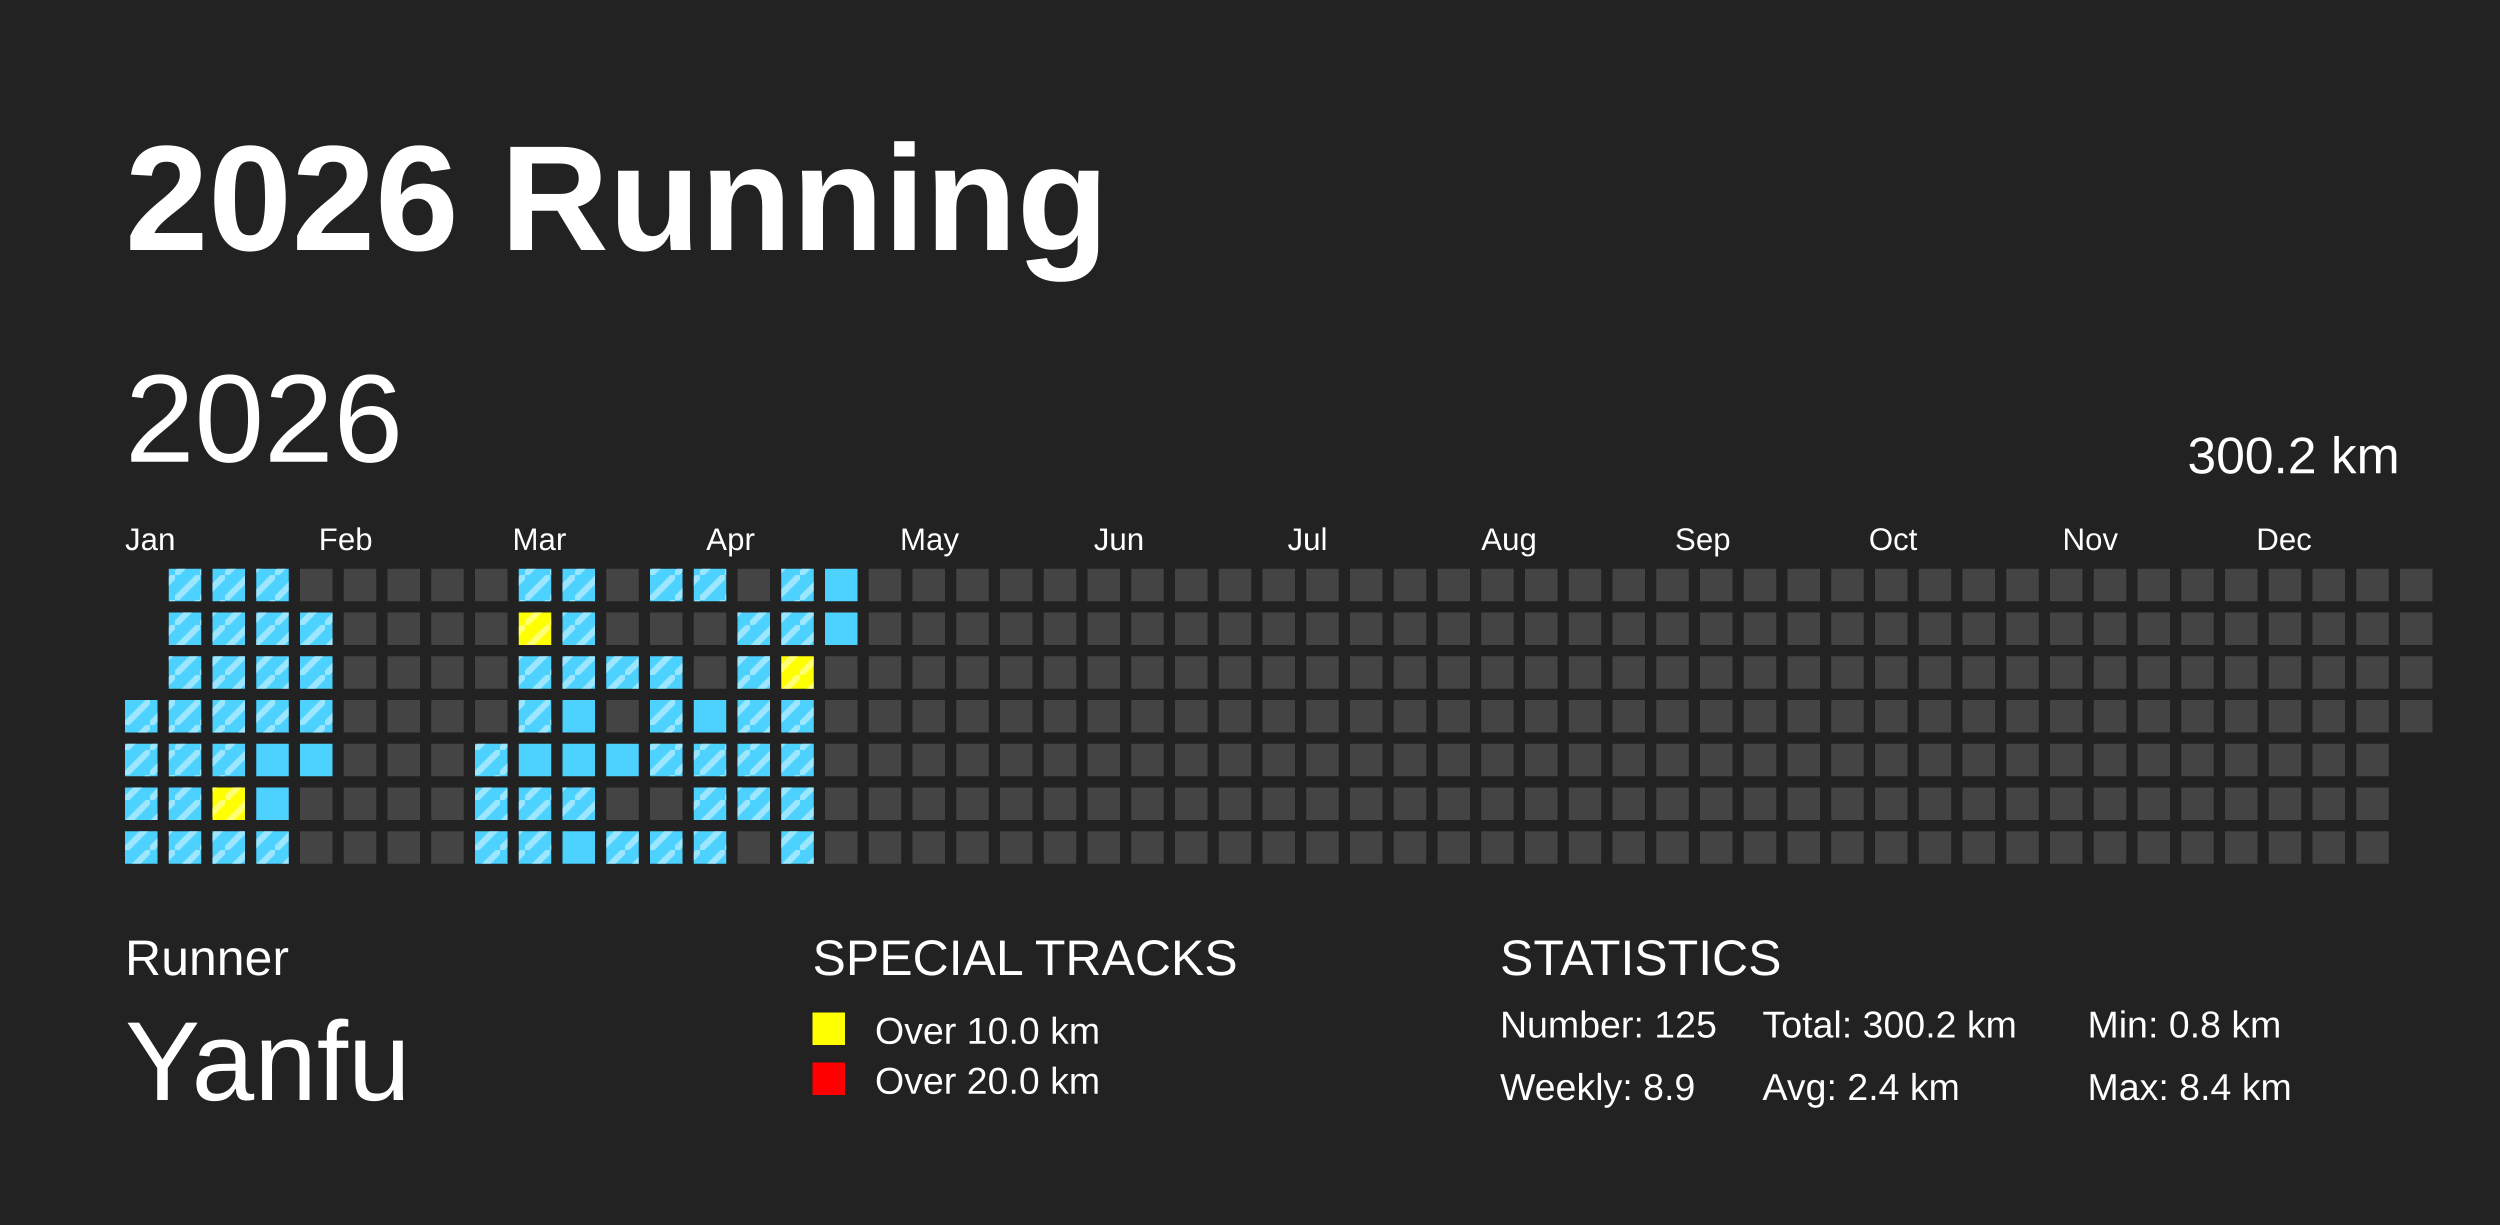
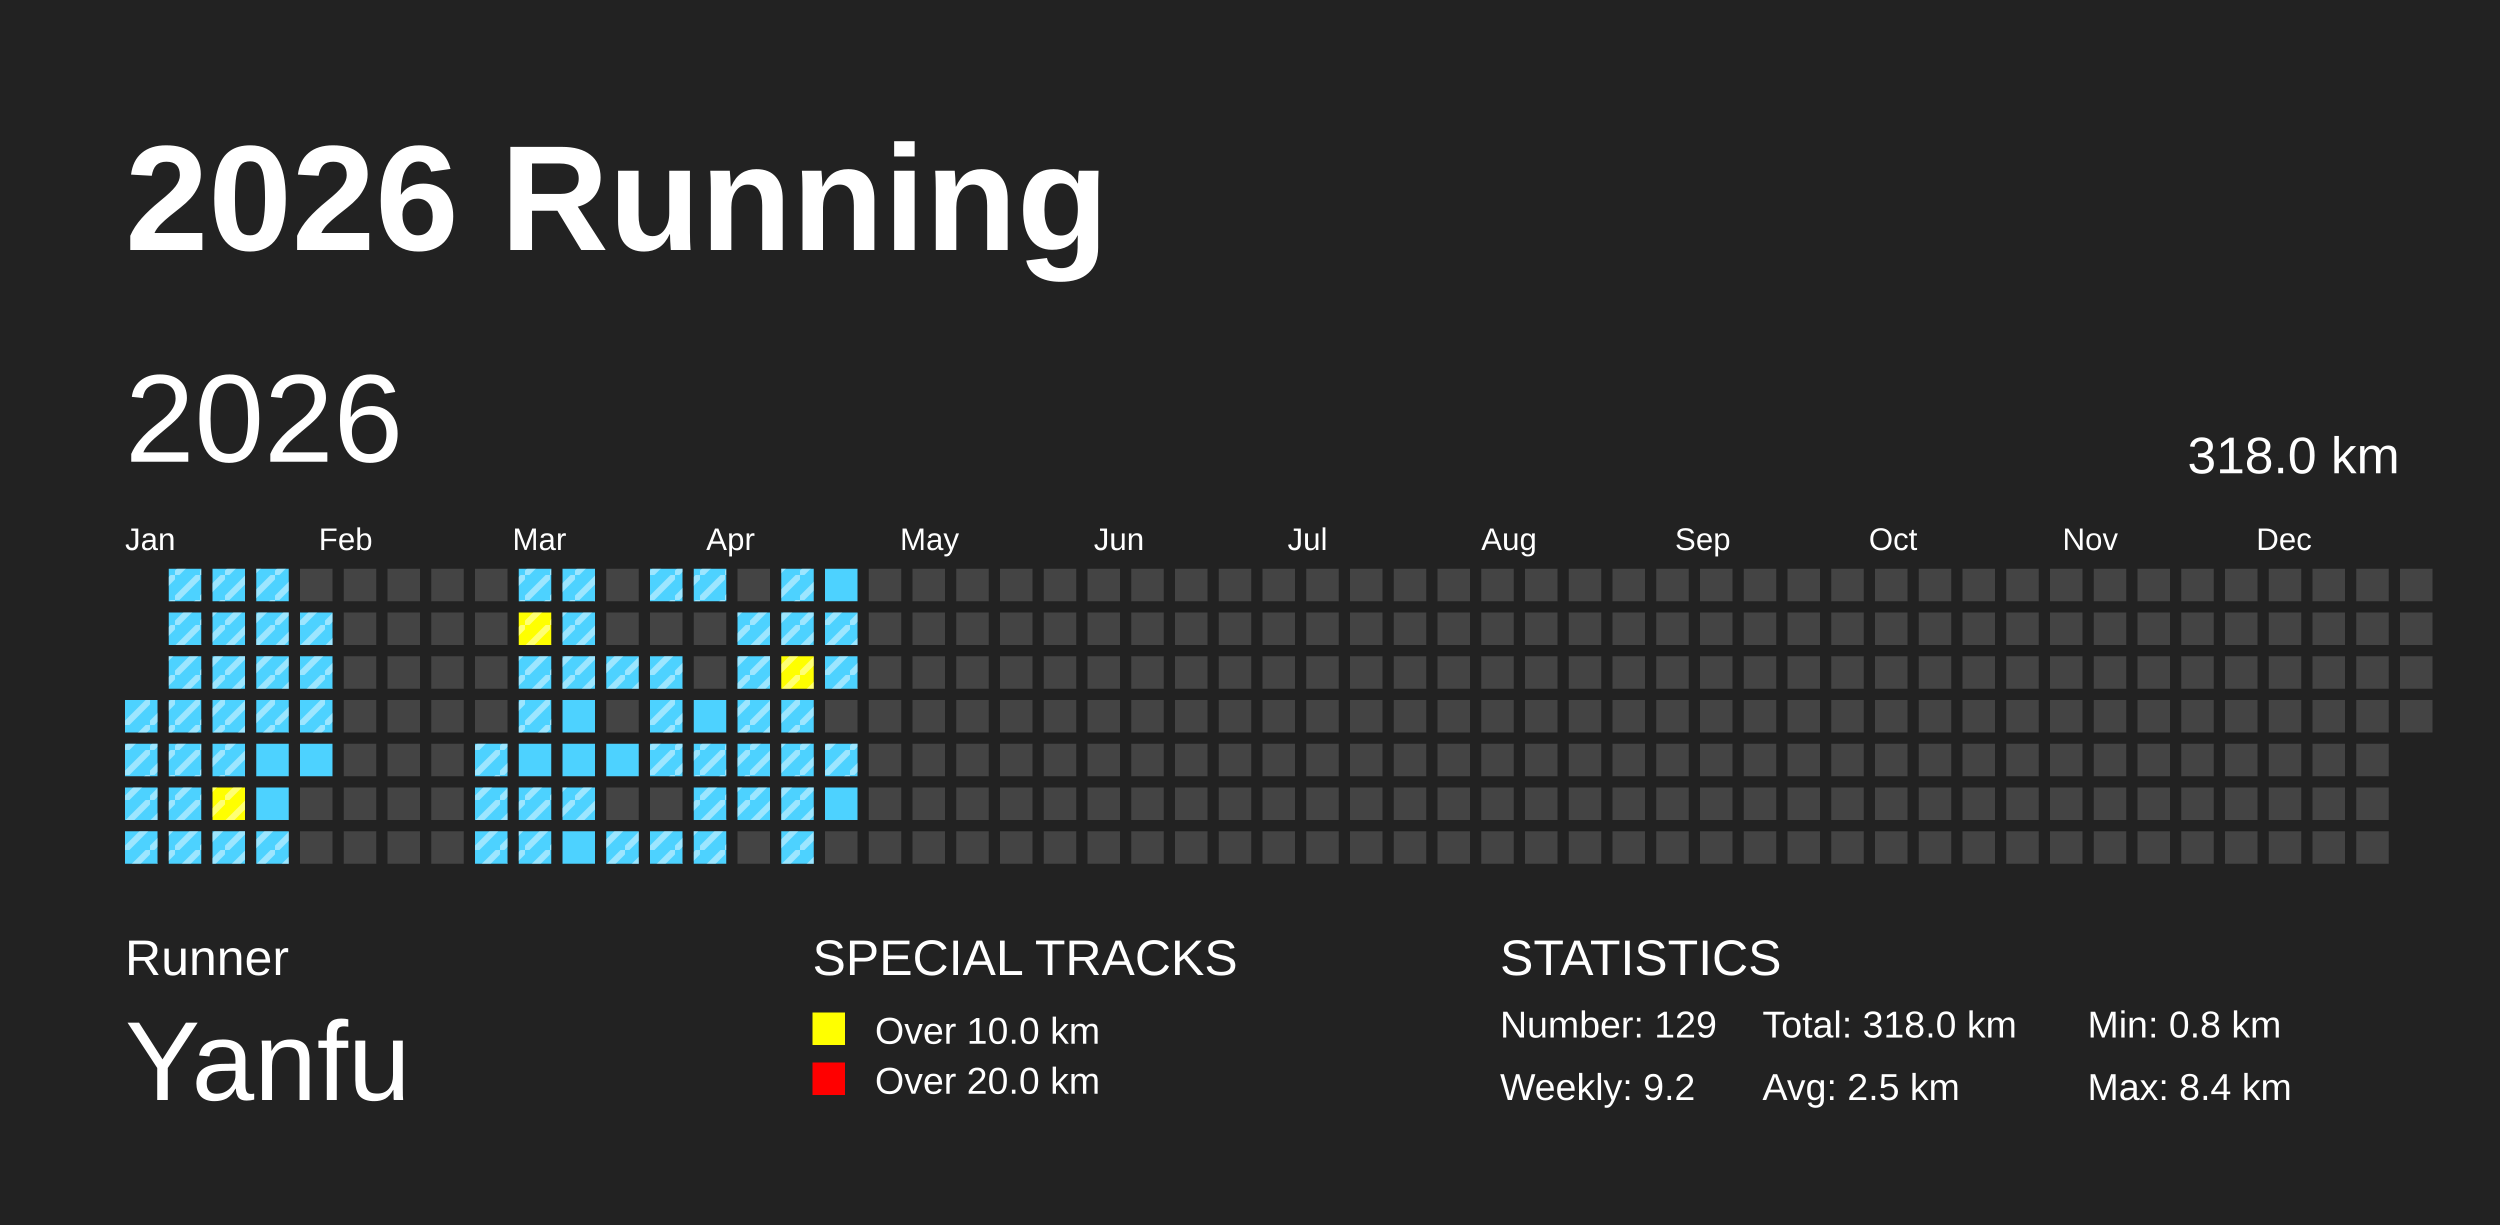
<svg xmlns="http://www.w3.org/2000/svg" baseProfile="full" height="98mm" version="1.1" viewBox="0,0,200,98" width="200mm">
  <defs>
    <pattern height="2" id="indoor-stripe" patternUnits="userSpaceOnUse" width="2">
      <line stroke="white" stroke-opacity="0.45" stroke-width="0.5" x1="0" x2="2" y1="2" y2="0" />
    </pattern>
  </defs>
  <rect fill="#222222" height="98" width="200" x="0" y="0" />
  <text fill="#FFFFFF" style="font-size:12px; font-family:Arial; font-weight:bold;" x="10" y="20">2026 Running</text>
  <text fill="#FFFFFF" style="font-size:4px; font-family:Arial" x="10" y="78">Runner</text>
  <text fill="#FFFFFF" style="font-size:9px; font-family:Arial" x="10" y="88">Yanfu</text>
  <text fill="#FFFFFF" style="font-size:4px; font-family:Arial" x="65" y="78">SPECIAL TRACKS</text>
  <rect fill="yellow" height="2.6" width="2.6" x="65" y="81" />
  <text fill="#FFFFFF" style="font-size:3px; font-family:Arial" x="70" y="83.5">Over 10.0 km</text>
  <rect fill="red" height="2.6" width="2.6" x="65" y="85" />
  <text fill="#FFFFFF" style="font-size:3px; font-family:Arial" x="70" y="87.5">Over 20.0 km</text>
  <text fill="#FFFFFF" style="font-size:4px; font-family:Arial" x="120" y="78">STATISTICS</text>
-   <text fill="#FFFFFF" style="font-size:3px; font-family:Arial" x="120" y="83">Number: 125</text>
-   <text fill="#FFFFFF" style="font-size:3px; font-family:Arial" x="120" y="88">Weekly: 8.9</text>
-   <text fill="#FFFFFF" style="font-size:3px; font-family:Arial" x="141" y="83">Total: 300.2 km</text>
-   <text fill="#FFFFFF" style="font-size:3px; font-family:Arial" x="141" y="88">Avg: 2.4 km</text>
+   <text fill="#FFFFFF" style="font-size:3px; font-family:Arial" x="120" y="83">Number: 129</text>
+   <text fill="#FFFFFF" style="font-size:3px; font-family:Arial" x="120" y="88">Weekly: 9.2</text>
+   <text fill="#FFFFFF" style="font-size:3px; font-family:Arial" x="141" y="83">Total: 318.0 km</text>
+   <text fill="#FFFFFF" style="font-size:3px; font-family:Arial" x="141" y="88">Avg: 2.5 km</text>
  <text fill="#FFFFFF" style="font-size:3px; font-family:Arial" x="167" y="83">Min: 0.8 km</text>
  <text fill="#FFFFFF" style="font-size:3px; font-family:Arial" x="167" y="88">Max: 8.4 km</text>
  <text dominant-baseline="hanging" fill="#FFFFFF" style="font-size:10.0px; font-family:Arial;" x="10" y="30">2026</text>
-   <text dominant-baseline="hanging" fill="#FFFFFF" style="font-size:4.125px; font-family:Arial;" x="175" y="35">300.2 km</text>
+   <text dominant-baseline="hanging" fill="#FFFFFF" style="font-size:4.125px; font-family:Arial;" x="175" y="35">318.0 km</text>
  <text fill="#FFFFFF" style="font-size:2.5px; font-family:Arial" x="10.0" y="44">Jan</text>
  <text fill="#FFFFFF" style="font-size:2.5px; font-family:Arial" x="25.5" y="44">Feb</text>
  <text fill="#FFFFFF" style="font-size:2.5px; font-family:Arial" x="41.0" y="44">Mar</text>
  <text fill="#FFFFFF" style="font-size:2.5px; font-family:Arial" x="56.5" y="44">Apr</text>
  <text fill="#FFFFFF" style="font-size:2.5px; font-family:Arial" x="72.0" y="44">May</text>
  <text fill="#FFFFFF" style="font-size:2.5px; font-family:Arial" x="87.5" y="44">Jun</text>
  <text fill="#FFFFFF" style="font-size:2.5px; font-family:Arial" x="103.0" y="44">Jul</text>
  <text fill="#FFFFFF" style="font-size:2.5px; font-family:Arial" x="118.5" y="44">Aug</text>
  <text fill="#FFFFFF" style="font-size:2.5px; font-family:Arial" x="134.0" y="44">Sep</text>
  <text fill="#FFFFFF" style="font-size:2.5px; font-family:Arial" x="149.5" y="44">Oct</text>
  <text fill="#FFFFFF" style="font-size:2.5px; font-family:Arial" x="165.0" y="44">Nov</text>
  <text fill="#FFFFFF" style="font-size:2.5px; font-family:Arial" x="180.5" y="44">Dec</text>
  <rect fill="#4DD2FF" height="2.6" width="2.6" x="10.0" y="56.0" />
  <rect fill="url(#indoor-stripe)" height="2.6" width="2.6" x="10.0" y="56.0" />
  <rect fill="#4DD2FF" height="2.6" width="2.6" x="10.0" y="59.5" />
  <rect fill="url(#indoor-stripe)" height="2.6" width="2.6" x="10.0" y="59.5" />
  <rect fill="#4DD2FF" height="2.6" width="2.6" x="10.0" y="63.0" />
  <rect fill="url(#indoor-stripe)" height="2.6" width="2.6" x="10.0" y="63.0" />
  <rect fill="#4DD2FF" height="2.6" width="2.6" x="10.0" y="66.5" />
  <rect fill="url(#indoor-stripe)" height="2.6" width="2.6" x="10.0" y="66.5" />
  <rect fill="#4DD2FF" height="2.6" width="2.6" x="13.5" y="45.5" />
  <rect fill="url(#indoor-stripe)" height="2.6" width="2.6" x="13.5" y="45.5" />
  <rect fill="#4DD2FF" height="2.6" width="2.6" x="13.5" y="49.0" />
  <rect fill="url(#indoor-stripe)" height="2.6" width="2.6" x="13.5" y="49.0" />
  <rect fill="#4DD2FF" height="2.6" width="2.6" x="13.5" y="52.5" />
  <rect fill="url(#indoor-stripe)" height="2.6" width="2.6" x="13.5" y="52.5" />
  <rect fill="#4DD2FF" height="2.6" width="2.6" x="13.5" y="56.0" />
  <rect fill="url(#indoor-stripe)" height="2.6" width="2.6" x="13.5" y="56.0" />
  <rect fill="#4DD2FF" height="2.6" width="2.6" x="13.5" y="59.5" />
  <rect fill="url(#indoor-stripe)" height="2.6" width="2.6" x="13.5" y="59.5" />
  <rect fill="#4DD2FF" height="2.6" width="2.6" x="13.5" y="63.0" />
  <rect fill="url(#indoor-stripe)" height="2.6" width="2.6" x="13.5" y="63.0" />
  <rect fill="#4DD2FF" height="2.6" width="2.6" x="13.5" y="66.5" />
  <rect fill="url(#indoor-stripe)" height="2.6" width="2.6" x="13.5" y="66.5" />
  <rect fill="#4DD2FF" height="2.6" width="2.6" x="17.0" y="45.5" />
  <rect fill="url(#indoor-stripe)" height="2.6" width="2.6" x="17.0" y="45.5" />
  <rect fill="#4DD2FF" height="2.6" width="2.6" x="17.0" y="49.0" />
  <rect fill="url(#indoor-stripe)" height="2.6" width="2.6" x="17.0" y="49.0" />
  <rect fill="#4DD2FF" height="2.6" width="2.6" x="17.0" y="52.5" />
  <rect fill="url(#indoor-stripe)" height="2.6" width="2.6" x="17.0" y="52.5" />
  <rect fill="#4DD2FF" height="2.6" width="2.6" x="17.0" y="56.0" />
  <rect fill="url(#indoor-stripe)" height="2.6" width="2.6" x="17.0" y="56.0" />
  <rect fill="#4DD2FF" height="2.6" width="2.6" x="17.0" y="59.5" />
  <rect fill="url(#indoor-stripe)" height="2.6" width="2.6" x="17.0" y="59.5" />
  <rect fill="yellow" height="2.6" width="2.6" x="17.0" y="63.0" />
  <rect fill="url(#indoor-stripe)" height="2.6" width="2.6" x="17.0" y="63.0" />
  <rect fill="#4DD2FF" height="2.6" width="2.6" x="17.0" y="66.5" />
  <rect fill="url(#indoor-stripe)" height="2.6" width="2.6" x="17.0" y="66.5" />
  <rect fill="#4DD2FF" height="2.6" width="2.6" x="20.5" y="45.5" />
  <rect fill="url(#indoor-stripe)" height="2.6" width="2.6" x="20.5" y="45.5" />
  <rect fill="#4DD2FF" height="2.6" width="2.6" x="20.5" y="49.0" />
  <rect fill="url(#indoor-stripe)" height="2.6" width="2.6" x="20.5" y="49.0" />
  <rect fill="#4DD2FF" height="2.6" width="2.6" x="20.5" y="52.5" />
  <rect fill="url(#indoor-stripe)" height="2.6" width="2.6" x="20.5" y="52.5" />
  <rect fill="#4DD2FF" height="2.6" width="2.6" x="20.5" y="56.0" />
  <rect fill="url(#indoor-stripe)" height="2.6" width="2.6" x="20.5" y="56.0" />
  <rect fill="#4DD2FF" height="2.6" width="2.6" x="20.5" y="59.5" />
  <rect fill="#4DD2FF" height="2.6" width="2.6" x="20.5" y="63.0" />
  <rect fill="#4DD2FF" height="2.6" width="2.6" x="20.5" y="66.5" />
  <rect fill="url(#indoor-stripe)" height="2.6" width="2.6" x="20.5" y="66.5" />
  <rect fill="#444444" height="2.6" width="2.6" x="24.0" y="45.5" />
  <rect fill="#4DD2FF" height="2.6" width="2.6" x="24.0" y="49.0" />
  <rect fill="url(#indoor-stripe)" height="2.6" width="2.6" x="24.0" y="49.0" />
  <rect fill="#4DD2FF" height="2.6" width="2.6" x="24.0" y="52.5" />
  <rect fill="url(#indoor-stripe)" height="2.6" width="2.6" x="24.0" y="52.5" />
  <rect fill="#4DD2FF" height="2.6" width="2.6" x="24.0" y="56.0" />
  <rect fill="url(#indoor-stripe)" height="2.6" width="2.6" x="24.0" y="56.0" />
  <rect fill="#4DD2FF" height="2.6" width="2.6" x="24.0" y="59.5" />
  <rect fill="#444444" height="2.6" width="2.6" x="24.0" y="63.0" />
  <rect fill="#444444" height="2.6" width="2.6" x="24.0" y="66.5" />
  <rect fill="#444444" height="2.6" width="2.6" x="27.5" y="45.5" />
  <rect fill="#444444" height="2.6" width="2.6" x="27.5" y="49.0" />
  <rect fill="#444444" height="2.6" width="2.6" x="27.5" y="52.5" />
  <rect fill="#444444" height="2.6" width="2.6" x="27.5" y="56.0" />
  <rect fill="#444444" height="2.6" width="2.6" x="27.5" y="59.5" />
  <rect fill="#444444" height="2.6" width="2.6" x="27.5" y="63.0" />
  <rect fill="#444444" height="2.6" width="2.6" x="27.5" y="66.5" />
  <rect fill="#444444" height="2.6" width="2.6" x="31.0" y="45.5" />
  <rect fill="#444444" height="2.6" width="2.6" x="31.0" y="49.0" />
  <rect fill="#444444" height="2.6" width="2.6" x="31.0" y="52.5" />
  <rect fill="#444444" height="2.6" width="2.6" x="31.0" y="56.0" />
  <rect fill="#444444" height="2.6" width="2.6" x="31.0" y="59.5" />
  <rect fill="#444444" height="2.6" width="2.6" x="31.0" y="63.0" />
  <rect fill="#444444" height="2.6" width="2.6" x="31.0" y="66.5" />
  <rect fill="#444444" height="2.6" width="2.6" x="34.5" y="45.5" />
  <rect fill="#444444" height="2.6" width="2.6" x="34.5" y="49.0" />
  <rect fill="#444444" height="2.6" width="2.6" x="34.5" y="52.5" />
  <rect fill="#444444" height="2.6" width="2.6" x="34.5" y="56.0" />
  <rect fill="#444444" height="2.6" width="2.6" x="34.5" y="59.5" />
  <rect fill="#444444" height="2.6" width="2.6" x="34.5" y="63.0" />
  <rect fill="#444444" height="2.6" width="2.6" x="34.5" y="66.5" />
  <rect fill="#444444" height="2.6" width="2.6" x="38.0" y="45.5" />
  <rect fill="#444444" height="2.6" width="2.6" x="38.0" y="49.0" />
  <rect fill="#444444" height="2.6" width="2.6" x="38.0" y="52.5" />
  <rect fill="#444444" height="2.6" width="2.6" x="38.0" y="56.0" />
  <rect fill="#4DD2FF" height="2.6" width="2.6" x="38.0" y="59.5" />
  <rect fill="url(#indoor-stripe)" height="2.6" width="2.6" x="38.0" y="59.5" />
  <rect fill="#4DD2FF" height="2.6" width="2.6" x="38.0" y="63.0" />
  <rect fill="url(#indoor-stripe)" height="2.6" width="2.6" x="38.0" y="63.0" />
  <rect fill="#4DD2FF" height="2.6" width="2.6" x="38.0" y="66.5" />
  <rect fill="url(#indoor-stripe)" height="2.6" width="2.6" x="38.0" y="66.5" />
  <rect fill="#4DD2FF" height="2.6" width="2.6" x="41.5" y="45.5" />
  <rect fill="url(#indoor-stripe)" height="2.6" width="2.6" x="41.5" y="45.5" />
  <rect fill="yellow" height="2.6" width="2.6" x="41.5" y="49.0" />
  <rect fill="url(#indoor-stripe)" height="2.6" width="2.6" x="41.5" y="49.0" />
  <rect fill="#4DD2FF" height="2.6" width="2.6" x="41.5" y="52.5" />
  <rect fill="url(#indoor-stripe)" height="2.6" width="2.6" x="41.5" y="52.5" />
  <rect fill="#4DD2FF" height="2.6" width="2.6" x="41.5" y="56.0" />
  <rect fill="url(#indoor-stripe)" height="2.6" width="2.6" x="41.5" y="56.0" />
  <rect fill="#4DD2FF" height="2.6" width="2.6" x="41.5" y="59.5" />
  <rect fill="#4DD2FF" height="2.6" width="2.6" x="41.5" y="63.0" />
  <rect fill="url(#indoor-stripe)" height="2.6" width="2.6" x="41.5" y="63.0" />
  <rect fill="#4DD2FF" height="2.6" width="2.6" x="41.5" y="66.5" />
  <rect fill="url(#indoor-stripe)" height="2.6" width="2.6" x="41.5" y="66.5" />
  <rect fill="#4DD2FF" height="2.6" width="2.6" x="45.0" y="45.5" />
  <rect fill="url(#indoor-stripe)" height="2.6" width="2.6" x="45.0" y="45.5" />
  <rect fill="#4DD2FF" height="2.6" width="2.6" x="45.0" y="49.0" />
  <rect fill="url(#indoor-stripe)" height="2.6" width="2.6" x="45.0" y="49.0" />
  <rect fill="#4DD2FF" height="2.6" width="2.6" x="45.0" y="52.5" />
  <rect fill="url(#indoor-stripe)" height="2.6" width="2.6" x="45.0" y="52.5" />
  <rect fill="#4DD2FF" height="2.6" width="2.6" x="45.0" y="56.0" />
  <rect fill="#4DD2FF" height="2.6" width="2.6" x="45.0" y="59.5" />
  <rect fill="#4DD2FF" height="2.6" width="2.6" x="45.0" y="63.0" />
  <rect fill="url(#indoor-stripe)" height="2.6" width="2.6" x="45.0" y="63.0" />
  <rect fill="#4DD2FF" height="2.6" width="2.6" x="45.0" y="66.5" />
  <rect fill="#444444" height="2.6" width="2.6" x="48.5" y="45.5" />
  <rect fill="#444444" height="2.6" width="2.6" x="48.5" y="49.0" />
  <rect fill="#4DD2FF" height="2.6" width="2.6" x="48.5" y="52.5" />
  <rect fill="url(#indoor-stripe)" height="2.6" width="2.6" x="48.5" y="52.5" />
  <rect fill="#444444" height="2.6" width="2.6" x="48.5" y="56.0" />
  <rect fill="#4DD2FF" height="2.6" width="2.6" x="48.5" y="59.5" />
  <rect fill="#444444" height="2.6" width="2.6" x="48.5" y="63.0" />
  <rect fill="#4DD2FF" height="2.6" width="2.6" x="48.5" y="66.5" />
  <rect fill="url(#indoor-stripe)" height="2.6" width="2.6" x="48.5" y="66.5" />
  <rect fill="#4DD2FF" height="2.6" width="2.6" x="52.0" y="45.5" />
  <rect fill="url(#indoor-stripe)" height="2.6" width="2.6" x="52.0" y="45.5" />
  <rect fill="#444444" height="2.6" width="2.6" x="52.0" y="49.0" />
  <rect fill="#4DD2FF" height="2.6" width="2.6" x="52.0" y="52.5" />
  <rect fill="url(#indoor-stripe)" height="2.6" width="2.6" x="52.0" y="52.5" />
  <rect fill="#4DD2FF" height="2.6" width="2.6" x="52.0" y="56.0" />
  <rect fill="url(#indoor-stripe)" height="2.6" width="2.6" x="52.0" y="56.0" />
  <rect fill="#4DD2FF" height="2.6" width="2.6" x="52.0" y="59.5" />
  <rect fill="url(#indoor-stripe)" height="2.6" width="2.6" x="52.0" y="59.5" />
  <rect fill="#444444" height="2.6" width="2.6" x="52.0" y="63.0" />
  <rect fill="#4DD2FF" height="2.6" width="2.6" x="52.0" y="66.5" />
  <rect fill="url(#indoor-stripe)" height="2.6" width="2.6" x="52.0" y="66.5" />
  <rect fill="#4DD2FF" height="2.6" width="2.6" x="55.5" y="45.5" />
  <rect fill="url(#indoor-stripe)" height="2.6" width="2.6" x="55.5" y="45.5" />
  <rect fill="#444444" height="2.6" width="2.6" x="55.5" y="49.0" />
  <rect fill="#444444" height="2.6" width="2.6" x="55.5" y="52.5" />
  <rect fill="#4DD2FF" height="2.6" width="2.6" x="55.5" y="56.0" />
  <rect fill="#4DD2FF" height="2.6" width="2.6" x="55.5" y="59.5" />
  <rect fill="url(#indoor-stripe)" height="2.6" width="2.6" x="55.5" y="59.5" />
  <rect fill="#4DD2FF" height="2.6" width="2.6" x="55.5" y="63.0" />
  <rect fill="url(#indoor-stripe)" height="2.6" width="2.6" x="55.5" y="63.0" />
  <rect fill="#4DD2FF" height="2.6" width="2.6" x="55.5" y="66.5" />
  <rect fill="url(#indoor-stripe)" height="2.6" width="2.6" x="55.5" y="66.5" />
  <rect fill="#444444" height="2.6" width="2.6" x="59.0" y="45.5" />
  <rect fill="#4DD2FF" height="2.6" width="2.6" x="59.0" y="49.0" />
  <rect fill="url(#indoor-stripe)" height="2.6" width="2.6" x="59.0" y="49.0" />
  <rect fill="#4DD2FF" height="2.6" width="2.6" x="59.0" y="52.5" />
  <rect fill="url(#indoor-stripe)" height="2.6" width="2.6" x="59.0" y="52.5" />
  <rect fill="#4DD2FF" height="2.6" width="2.6" x="59.0" y="56.0" />
  <rect fill="url(#indoor-stripe)" height="2.6" width="2.6" x="59.0" y="56.0" />
  <rect fill="#4DD2FF" height="2.6" width="2.6" x="59.0" y="59.5" />
  <rect fill="url(#indoor-stripe)" height="2.6" width="2.6" x="59.0" y="59.5" />
  <rect fill="#4DD2FF" height="2.6" width="2.6" x="59.0" y="63.0" />
  <rect fill="url(#indoor-stripe)" height="2.6" width="2.6" x="59.0" y="63.0" />
  <rect fill="#444444" height="2.6" width="2.6" x="59.0" y="66.5" />
  <rect fill="#4DD2FF" height="2.6" width="2.6" x="62.5" y="45.5" />
  <rect fill="url(#indoor-stripe)" height="2.6" width="2.6" x="62.5" y="45.5" />
  <rect fill="#4DD2FF" height="2.6" width="2.6" x="62.5" y="49.0" />
  <rect fill="url(#indoor-stripe)" height="2.6" width="2.6" x="62.5" y="49.0" />
  <rect fill="yellow" height="2.6" width="2.6" x="62.5" y="52.5" />
  <rect fill="url(#indoor-stripe)" height="2.6" width="2.6" x="62.5" y="52.5" />
  <rect fill="#4DD2FF" height="2.6" width="2.6" x="62.5" y="56.0" />
  <rect fill="url(#indoor-stripe)" height="2.6" width="2.6" x="62.5" y="56.0" />
  <rect fill="#4DD2FF" height="2.6" width="2.6" x="62.5" y="59.5" />
  <rect fill="url(#indoor-stripe)" height="2.6" width="2.6" x="62.5" y="59.5" />
  <rect fill="#4DD2FF" height="2.6" width="2.6" x="62.5" y="63.0" />
  <rect fill="url(#indoor-stripe)" height="2.6" width="2.6" x="62.5" y="63.0" />
  <rect fill="#4DD2FF" height="2.6" width="2.6" x="62.5" y="66.5" />
  <rect fill="url(#indoor-stripe)" height="2.6" width="2.6" x="62.5" y="66.5" />
  <rect fill="#4DD2FF" height="2.6" width="2.6" x="66.0" y="45.5" />
  <rect fill="#4DD2FF" height="2.6" width="2.6" x="66.0" y="49.0" />
-   <rect fill="#444444" height="2.6" width="2.6" x="66.0" y="52.5" />
+   <rect fill="url(#indoor-stripe)" height="2.6" width="2.6" x="66.0" y="49.0" />
+   <rect fill="#4DD2FF" height="2.6" width="2.6" x="66.0" y="52.5" />
+   <rect fill="url(#indoor-stripe)" height="2.6" width="2.6" x="66.0" y="52.5" />
  <rect fill="#444444" height="2.6" width="2.6" x="66.0" y="56.0" />
-   <rect fill="#444444" height="2.6" width="2.6" x="66.0" y="59.5" />
-   <rect fill="#444444" height="2.6" width="2.6" x="66.0" y="63.0" />
+   <rect fill="#4DD2FF" height="2.6" width="2.6" x="66.0" y="59.5" />
+   <rect fill="url(#indoor-stripe)" height="2.6" width="2.6" x="66.0" y="59.5" />
+   <rect fill="#4DD2FF" height="2.6" width="2.6" x="66.0" y="63.0" />
  <rect fill="#444444" height="2.6" width="2.6" x="66.0" y="66.5" />
  <rect fill="#444444" height="2.6" width="2.6" x="69.5" y="45.5" />
  <rect fill="#444444" height="2.6" width="2.6" x="69.5" y="49.0" />
  <rect fill="#444444" height="2.6" width="2.6" x="69.5" y="52.5" />
  <rect fill="#444444" height="2.6" width="2.6" x="69.5" y="56.0" />
  <rect fill="#444444" height="2.6" width="2.6" x="69.5" y="59.5" />
  <rect fill="#444444" height="2.6" width="2.6" x="69.5" y="63.0" />
  <rect fill="#444444" height="2.6" width="2.6" x="69.5" y="66.5" />
  <rect fill="#444444" height="2.6" width="2.6" x="73.0" y="45.5" />
  <rect fill="#444444" height="2.6" width="2.6" x="73.0" y="49.0" />
  <rect fill="#444444" height="2.6" width="2.6" x="73.0" y="52.5" />
  <rect fill="#444444" height="2.6" width="2.6" x="73.0" y="56.0" />
  <rect fill="#444444" height="2.6" width="2.6" x="73.0" y="59.5" />
  <rect fill="#444444" height="2.6" width="2.6" x="73.0" y="63.0" />
  <rect fill="#444444" height="2.6" width="2.6" x="73.0" y="66.5" />
  <rect fill="#444444" height="2.6" width="2.6" x="76.5" y="45.5" />
  <rect fill="#444444" height="2.6" width="2.6" x="76.5" y="49.0" />
  <rect fill="#444444" height="2.6" width="2.6" x="76.5" y="52.5" />
  <rect fill="#444444" height="2.6" width="2.6" x="76.5" y="56.0" />
  <rect fill="#444444" height="2.6" width="2.6" x="76.5" y="59.5" />
  <rect fill="#444444" height="2.6" width="2.6" x="76.5" y="63.0" />
  <rect fill="#444444" height="2.6" width="2.6" x="76.5" y="66.5" />
  <rect fill="#444444" height="2.6" width="2.6" x="80.0" y="45.5" />
  <rect fill="#444444" height="2.6" width="2.6" x="80.0" y="49.0" />
  <rect fill="#444444" height="2.6" width="2.6" x="80.0" y="52.5" />
  <rect fill="#444444" height="2.6" width="2.6" x="80.0" y="56.0" />
  <rect fill="#444444" height="2.6" width="2.6" x="80.0" y="59.5" />
  <rect fill="#444444" height="2.6" width="2.6" x="80.0" y="63.0" />
  <rect fill="#444444" height="2.6" width="2.6" x="80.0" y="66.5" />
  <rect fill="#444444" height="2.6" width="2.6" x="83.5" y="45.5" />
  <rect fill="#444444" height="2.6" width="2.6" x="83.5" y="49.0" />
  <rect fill="#444444" height="2.6" width="2.6" x="83.5" y="52.5" />
  <rect fill="#444444" height="2.6" width="2.6" x="83.5" y="56.0" />
  <rect fill="#444444" height="2.6" width="2.6" x="83.5" y="59.5" />
  <rect fill="#444444" height="2.6" width="2.6" x="83.5" y="63.0" />
  <rect fill="#444444" height="2.6" width="2.6" x="83.5" y="66.5" />
  <rect fill="#444444" height="2.6" width="2.6" x="87.0" y="45.5" />
  <rect fill="#444444" height="2.6" width="2.6" x="87.0" y="49.0" />
  <rect fill="#444444" height="2.6" width="2.6" x="87.0" y="52.5" />
  <rect fill="#444444" height="2.6" width="2.6" x="87.0" y="56.0" />
  <rect fill="#444444" height="2.6" width="2.6" x="87.0" y="59.5" />
  <rect fill="#444444" height="2.6" width="2.6" x="87.0" y="63.0" />
  <rect fill="#444444" height="2.6" width="2.6" x="87.0" y="66.5" />
  <rect fill="#444444" height="2.6" width="2.6" x="90.5" y="45.5" />
  <rect fill="#444444" height="2.6" width="2.6" x="90.5" y="49.0" />
  <rect fill="#444444" height="2.6" width="2.6" x="90.5" y="52.5" />
  <rect fill="#444444" height="2.6" width="2.6" x="90.5" y="56.0" />
  <rect fill="#444444" height="2.6" width="2.6" x="90.5" y="59.5" />
  <rect fill="#444444" height="2.6" width="2.6" x="90.5" y="63.0" />
  <rect fill="#444444" height="2.6" width="2.6" x="90.5" y="66.5" />
  <rect fill="#444444" height="2.6" width="2.6" x="94.0" y="45.5" />
  <rect fill="#444444" height="2.6" width="2.6" x="94.0" y="49.0" />
  <rect fill="#444444" height="2.6" width="2.6" x="94.0" y="52.5" />
  <rect fill="#444444" height="2.6" width="2.6" x="94.0" y="56.0" />
  <rect fill="#444444" height="2.6" width="2.6" x="94.0" y="59.5" />
  <rect fill="#444444" height="2.6" width="2.6" x="94.0" y="63.0" />
  <rect fill="#444444" height="2.6" width="2.6" x="94.0" y="66.5" />
  <rect fill="#444444" height="2.6" width="2.6" x="97.5" y="45.5" />
  <rect fill="#444444" height="2.6" width="2.6" x="97.5" y="49.0" />
  <rect fill="#444444" height="2.6" width="2.6" x="97.5" y="52.5" />
  <rect fill="#444444" height="2.6" width="2.6" x="97.5" y="56.0" />
  <rect fill="#444444" height="2.6" width="2.6" x="97.5" y="59.5" />
  <rect fill="#444444" height="2.6" width="2.6" x="97.5" y="63.0" />
  <rect fill="#444444" height="2.6" width="2.6" x="97.5" y="66.5" />
  <rect fill="#444444" height="2.6" width="2.6" x="101.0" y="45.5" />
  <rect fill="#444444" height="2.6" width="2.6" x="101.0" y="49.0" />
  <rect fill="#444444" height="2.6" width="2.6" x="101.0" y="52.5" />
  <rect fill="#444444" height="2.6" width="2.6" x="101.0" y="56.0" />
  <rect fill="#444444" height="2.6" width="2.6" x="101.0" y="59.5" />
  <rect fill="#444444" height="2.6" width="2.6" x="101.0" y="63.0" />
  <rect fill="#444444" height="2.6" width="2.6" x="101.0" y="66.5" />
  <rect fill="#444444" height="2.6" width="2.6" x="104.5" y="45.5" />
  <rect fill="#444444" height="2.6" width="2.6" x="104.5" y="49.0" />
  <rect fill="#444444" height="2.6" width="2.6" x="104.5" y="52.5" />
  <rect fill="#444444" height="2.6" width="2.6" x="104.5" y="56.0" />
  <rect fill="#444444" height="2.6" width="2.6" x="104.5" y="59.5" />
  <rect fill="#444444" height="2.6" width="2.6" x="104.5" y="63.0" />
  <rect fill="#444444" height="2.6" width="2.6" x="104.5" y="66.5" />
  <rect fill="#444444" height="2.6" width="2.6" x="108.0" y="45.5" />
  <rect fill="#444444" height="2.6" width="2.6" x="108.0" y="49.0" />
  <rect fill="#444444" height="2.6" width="2.6" x="108.0" y="52.5" />
  <rect fill="#444444" height="2.6" width="2.6" x="108.0" y="56.0" />
  <rect fill="#444444" height="2.6" width="2.6" x="108.0" y="59.5" />
  <rect fill="#444444" height="2.6" width="2.6" x="108.0" y="63.0" />
  <rect fill="#444444" height="2.6" width="2.6" x="108.0" y="66.5" />
  <rect fill="#444444" height="2.6" width="2.6" x="111.5" y="45.5" />
  <rect fill="#444444" height="2.6" width="2.6" x="111.5" y="49.0" />
  <rect fill="#444444" height="2.6" width="2.6" x="111.5" y="52.5" />
  <rect fill="#444444" height="2.6" width="2.6" x="111.5" y="56.0" />
  <rect fill="#444444" height="2.6" width="2.6" x="111.5" y="59.5" />
  <rect fill="#444444" height="2.6" width="2.6" x="111.5" y="63.0" />
  <rect fill="#444444" height="2.6" width="2.6" x="111.5" y="66.5" />
  <rect fill="#444444" height="2.6" width="2.6" x="115.0" y="45.5" />
  <rect fill="#444444" height="2.6" width="2.6" x="115.0" y="49.0" />
  <rect fill="#444444" height="2.6" width="2.6" x="115.0" y="52.5" />
  <rect fill="#444444" height="2.6" width="2.6" x="115.0" y="56.0" />
  <rect fill="#444444" height="2.6" width="2.6" x="115.0" y="59.5" />
  <rect fill="#444444" height="2.6" width="2.6" x="115.0" y="63.0" />
  <rect fill="#444444" height="2.6" width="2.6" x="115.0" y="66.5" />
  <rect fill="#444444" height="2.6" width="2.6" x="118.5" y="45.5" />
  <rect fill="#444444" height="2.6" width="2.6" x="118.5" y="49.0" />
  <rect fill="#444444" height="2.6" width="2.6" x="118.5" y="52.5" />
  <rect fill="#444444" height="2.6" width="2.6" x="118.5" y="56.0" />
  <rect fill="#444444" height="2.6" width="2.6" x="118.5" y="59.5" />
  <rect fill="#444444" height="2.6" width="2.6" x="118.5" y="63.0" />
  <rect fill="#444444" height="2.6" width="2.6" x="118.5" y="66.5" />
  <rect fill="#444444" height="2.6" width="2.6" x="122.0" y="45.5" />
  <rect fill="#444444" height="2.6" width="2.6" x="122.0" y="49.0" />
  <rect fill="#444444" height="2.6" width="2.6" x="122.0" y="52.5" />
  <rect fill="#444444" height="2.6" width="2.6" x="122.0" y="56.0" />
  <rect fill="#444444" height="2.6" width="2.6" x="122.0" y="59.5" />
  <rect fill="#444444" height="2.6" width="2.6" x="122.0" y="63.0" />
  <rect fill="#444444" height="2.6" width="2.6" x="122.0" y="66.5" />
  <rect fill="#444444" height="2.6" width="2.6" x="125.5" y="45.5" />
  <rect fill="#444444" height="2.6" width="2.6" x="125.5" y="49.0" />
  <rect fill="#444444" height="2.6" width="2.6" x="125.5" y="52.5" />
  <rect fill="#444444" height="2.6" width="2.6" x="125.5" y="56.0" />
  <rect fill="#444444" height="2.6" width="2.6" x="125.5" y="59.5" />
  <rect fill="#444444" height="2.6" width="2.6" x="125.5" y="63.0" />
  <rect fill="#444444" height="2.6" width="2.6" x="125.5" y="66.5" />
  <rect fill="#444444" height="2.6" width="2.6" x="129.0" y="45.5" />
  <rect fill="#444444" height="2.6" width="2.6" x="129.0" y="49.0" />
  <rect fill="#444444" height="2.6" width="2.6" x="129.0" y="52.5" />
  <rect fill="#444444" height="2.6" width="2.6" x="129.0" y="56.0" />
  <rect fill="#444444" height="2.6" width="2.6" x="129.0" y="59.5" />
  <rect fill="#444444" height="2.6" width="2.6" x="129.0" y="63.0" />
  <rect fill="#444444" height="2.6" width="2.6" x="129.0" y="66.5" />
  <rect fill="#444444" height="2.6" width="2.6" x="132.5" y="45.5" />
  <rect fill="#444444" height="2.6" width="2.6" x="132.5" y="49.0" />
  <rect fill="#444444" height="2.6" width="2.6" x="132.5" y="52.5" />
  <rect fill="#444444" height="2.6" width="2.6" x="132.5" y="56.0" />
  <rect fill="#444444" height="2.6" width="2.6" x="132.5" y="59.5" />
  <rect fill="#444444" height="2.6" width="2.6" x="132.5" y="63.0" />
  <rect fill="#444444" height="2.6" width="2.6" x="132.5" y="66.5" />
  <rect fill="#444444" height="2.6" width="2.6" x="136.0" y="45.5" />
  <rect fill="#444444" height="2.6" width="2.6" x="136.0" y="49.0" />
  <rect fill="#444444" height="2.6" width="2.6" x="136.0" y="52.5" />
  <rect fill="#444444" height="2.6" width="2.6" x="136.0" y="56.0" />
  <rect fill="#444444" height="2.6" width="2.6" x="136.0" y="59.5" />
  <rect fill="#444444" height="2.6" width="2.6" x="136.0" y="63.0" />
  <rect fill="#444444" height="2.6" width="2.6" x="136.0" y="66.5" />
  <rect fill="#444444" height="2.6" width="2.6" x="139.5" y="45.5" />
  <rect fill="#444444" height="2.6" width="2.6" x="139.5" y="49.0" />
  <rect fill="#444444" height="2.6" width="2.6" x="139.5" y="52.5" />
  <rect fill="#444444" height="2.6" width="2.6" x="139.5" y="56.0" />
  <rect fill="#444444" height="2.6" width="2.6" x="139.5" y="59.5" />
  <rect fill="#444444" height="2.6" width="2.6" x="139.5" y="63.0" />
  <rect fill="#444444" height="2.6" width="2.6" x="139.5" y="66.5" />
  <rect fill="#444444" height="2.6" width="2.6" x="143.0" y="45.5" />
  <rect fill="#444444" height="2.6" width="2.6" x="143.0" y="49.0" />
  <rect fill="#444444" height="2.6" width="2.6" x="143.0" y="52.5" />
  <rect fill="#444444" height="2.6" width="2.6" x="143.0" y="56.0" />
  <rect fill="#444444" height="2.6" width="2.6" x="143.0" y="59.5" />
  <rect fill="#444444" height="2.6" width="2.6" x="143.0" y="63.0" />
  <rect fill="#444444" height="2.6" width="2.6" x="143.0" y="66.5" />
  <rect fill="#444444" height="2.6" width="2.6" x="146.5" y="45.5" />
  <rect fill="#444444" height="2.6" width="2.6" x="146.5" y="49.0" />
  <rect fill="#444444" height="2.6" width="2.6" x="146.5" y="52.5" />
  <rect fill="#444444" height="2.6" width="2.6" x="146.5" y="56.0" />
  <rect fill="#444444" height="2.6" width="2.6" x="146.5" y="59.5" />
  <rect fill="#444444" height="2.6" width="2.6" x="146.5" y="63.0" />
  <rect fill="#444444" height="2.6" width="2.6" x="146.5" y="66.5" />
  <rect fill="#444444" height="2.6" width="2.6" x="150.0" y="45.5" />
  <rect fill="#444444" height="2.6" width="2.6" x="150.0" y="49.0" />
  <rect fill="#444444" height="2.6" width="2.6" x="150.0" y="52.5" />
  <rect fill="#444444" height="2.6" width="2.6" x="150.0" y="56.0" />
  <rect fill="#444444" height="2.6" width="2.6" x="150.0" y="59.5" />
  <rect fill="#444444" height="2.6" width="2.6" x="150.0" y="63.0" />
  <rect fill="#444444" height="2.6" width="2.6" x="150.0" y="66.5" />
  <rect fill="#444444" height="2.6" width="2.6" x="153.5" y="45.5" />
  <rect fill="#444444" height="2.6" width="2.6" x="153.5" y="49.0" />
  <rect fill="#444444" height="2.6" width="2.6" x="153.5" y="52.5" />
  <rect fill="#444444" height="2.6" width="2.6" x="153.5" y="56.0" />
  <rect fill="#444444" height="2.6" width="2.6" x="153.5" y="59.5" />
  <rect fill="#444444" height="2.6" width="2.6" x="153.5" y="63.0" />
  <rect fill="#444444" height="2.6" width="2.6" x="153.5" y="66.5" />
  <rect fill="#444444" height="2.6" width="2.6" x="157.0" y="45.5" />
  <rect fill="#444444" height="2.6" width="2.6" x="157.0" y="49.0" />
  <rect fill="#444444" height="2.6" width="2.6" x="157.0" y="52.5" />
  <rect fill="#444444" height="2.6" width="2.6" x="157.0" y="56.0" />
  <rect fill="#444444" height="2.6" width="2.6" x="157.0" y="59.5" />
  <rect fill="#444444" height="2.6" width="2.6" x="157.0" y="63.0" />
  <rect fill="#444444" height="2.6" width="2.6" x="157.0" y="66.5" />
  <rect fill="#444444" height="2.6" width="2.6" x="160.5" y="45.5" />
  <rect fill="#444444" height="2.6" width="2.6" x="160.5" y="49.0" />
  <rect fill="#444444" height="2.6" width="2.6" x="160.5" y="52.5" />
  <rect fill="#444444" height="2.6" width="2.6" x="160.5" y="56.0" />
  <rect fill="#444444" height="2.6" width="2.6" x="160.5" y="59.5" />
  <rect fill="#444444" height="2.6" width="2.6" x="160.5" y="63.0" />
  <rect fill="#444444" height="2.6" width="2.6" x="160.5" y="66.5" />
  <rect fill="#444444" height="2.6" width="2.6" x="164.0" y="45.5" />
  <rect fill="#444444" height="2.6" width="2.6" x="164.0" y="49.0" />
  <rect fill="#444444" height="2.6" width="2.6" x="164.0" y="52.5" />
  <rect fill="#444444" height="2.6" width="2.6" x="164.0" y="56.0" />
  <rect fill="#444444" height="2.6" width="2.6" x="164.0" y="59.5" />
  <rect fill="#444444" height="2.6" width="2.6" x="164.0" y="63.0" />
  <rect fill="#444444" height="2.6" width="2.6" x="164.0" y="66.5" />
  <rect fill="#444444" height="2.6" width="2.6" x="167.5" y="45.5" />
  <rect fill="#444444" height="2.6" width="2.6" x="167.5" y="49.0" />
  <rect fill="#444444" height="2.6" width="2.6" x="167.5" y="52.5" />
  <rect fill="#444444" height="2.6" width="2.6" x="167.5" y="56.0" />
  <rect fill="#444444" height="2.6" width="2.6" x="167.5" y="59.5" />
  <rect fill="#444444" height="2.6" width="2.6" x="167.5" y="63.0" />
  <rect fill="#444444" height="2.6" width="2.6" x="167.5" y="66.5" />
  <rect fill="#444444" height="2.6" width="2.6" x="171.0" y="45.5" />
  <rect fill="#444444" height="2.6" width="2.6" x="171.0" y="49.0" />
  <rect fill="#444444" height="2.6" width="2.6" x="171.0" y="52.5" />
  <rect fill="#444444" height="2.6" width="2.6" x="171.0" y="56.0" />
  <rect fill="#444444" height="2.6" width="2.6" x="171.0" y="59.5" />
  <rect fill="#444444" height="2.6" width="2.6" x="171.0" y="63.0" />
  <rect fill="#444444" height="2.6" width="2.6" x="171.0" y="66.5" />
  <rect fill="#444444" height="2.6" width="2.6" x="174.5" y="45.5" />
  <rect fill="#444444" height="2.6" width="2.6" x="174.5" y="49.0" />
  <rect fill="#444444" height="2.6" width="2.6" x="174.5" y="52.5" />
  <rect fill="#444444" height="2.6" width="2.6" x="174.5" y="56.0" />
  <rect fill="#444444" height="2.6" width="2.6" x="174.5" y="59.5" />
  <rect fill="#444444" height="2.6" width="2.6" x="174.5" y="63.0" />
  <rect fill="#444444" height="2.6" width="2.6" x="174.5" y="66.5" />
  <rect fill="#444444" height="2.6" width="2.6" x="178.0" y="45.5" />
  <rect fill="#444444" height="2.6" width="2.6" x="178.0" y="49.0" />
  <rect fill="#444444" height="2.6" width="2.6" x="178.0" y="52.5" />
  <rect fill="#444444" height="2.6" width="2.6" x="178.0" y="56.0" />
  <rect fill="#444444" height="2.6" width="2.6" x="178.0" y="59.5" />
  <rect fill="#444444" height="2.6" width="2.6" x="178.0" y="63.0" />
  <rect fill="#444444" height="2.6" width="2.6" x="178.0" y="66.5" />
  <rect fill="#444444" height="2.6" width="2.6" x="181.5" y="45.5" />
  <rect fill="#444444" height="2.6" width="2.6" x="181.5" y="49.0" />
  <rect fill="#444444" height="2.6" width="2.6" x="181.5" y="52.5" />
  <rect fill="#444444" height="2.6" width="2.6" x="181.5" y="56.0" />
  <rect fill="#444444" height="2.6" width="2.6" x="181.5" y="59.5" />
  <rect fill="#444444" height="2.6" width="2.6" x="181.5" y="63.0" />
  <rect fill="#444444" height="2.6" width="2.6" x="181.5" y="66.5" />
  <rect fill="#444444" height="2.6" width="2.6" x="185.0" y="45.5" />
  <rect fill="#444444" height="2.6" width="2.6" x="185.0" y="49.0" />
  <rect fill="#444444" height="2.6" width="2.6" x="185.0" y="52.5" />
  <rect fill="#444444" height="2.6" width="2.6" x="185.0" y="56.0" />
  <rect fill="#444444" height="2.6" width="2.6" x="185.0" y="59.5" />
  <rect fill="#444444" height="2.6" width="2.6" x="185.0" y="63.0" />
  <rect fill="#444444" height="2.6" width="2.6" x="185.0" y="66.5" />
  <rect fill="#444444" height="2.6" width="2.6" x="188.5" y="45.5" />
  <rect fill="#444444" height="2.6" width="2.6" x="188.5" y="49.0" />
  <rect fill="#444444" height="2.6" width="2.6" x="188.5" y="52.5" />
  <rect fill="#444444" height="2.6" width="2.6" x="188.5" y="56.0" />
  <rect fill="#444444" height="2.6" width="2.6" x="188.5" y="59.5" />
  <rect fill="#444444" height="2.6" width="2.6" x="188.5" y="63.0" />
  <rect fill="#444444" height="2.6" width="2.6" x="188.5" y="66.5" />
  <rect fill="#444444" height="2.6" width="2.6" x="192.0" y="45.5" />
  <rect fill="#444444" height="2.6" width="2.6" x="192.0" y="49.0" />
  <rect fill="#444444" height="2.6" width="2.6" x="192.0" y="52.5" />
  <rect fill="#444444" height="2.6" width="2.6" x="192.0" y="56.0" />
</svg>
